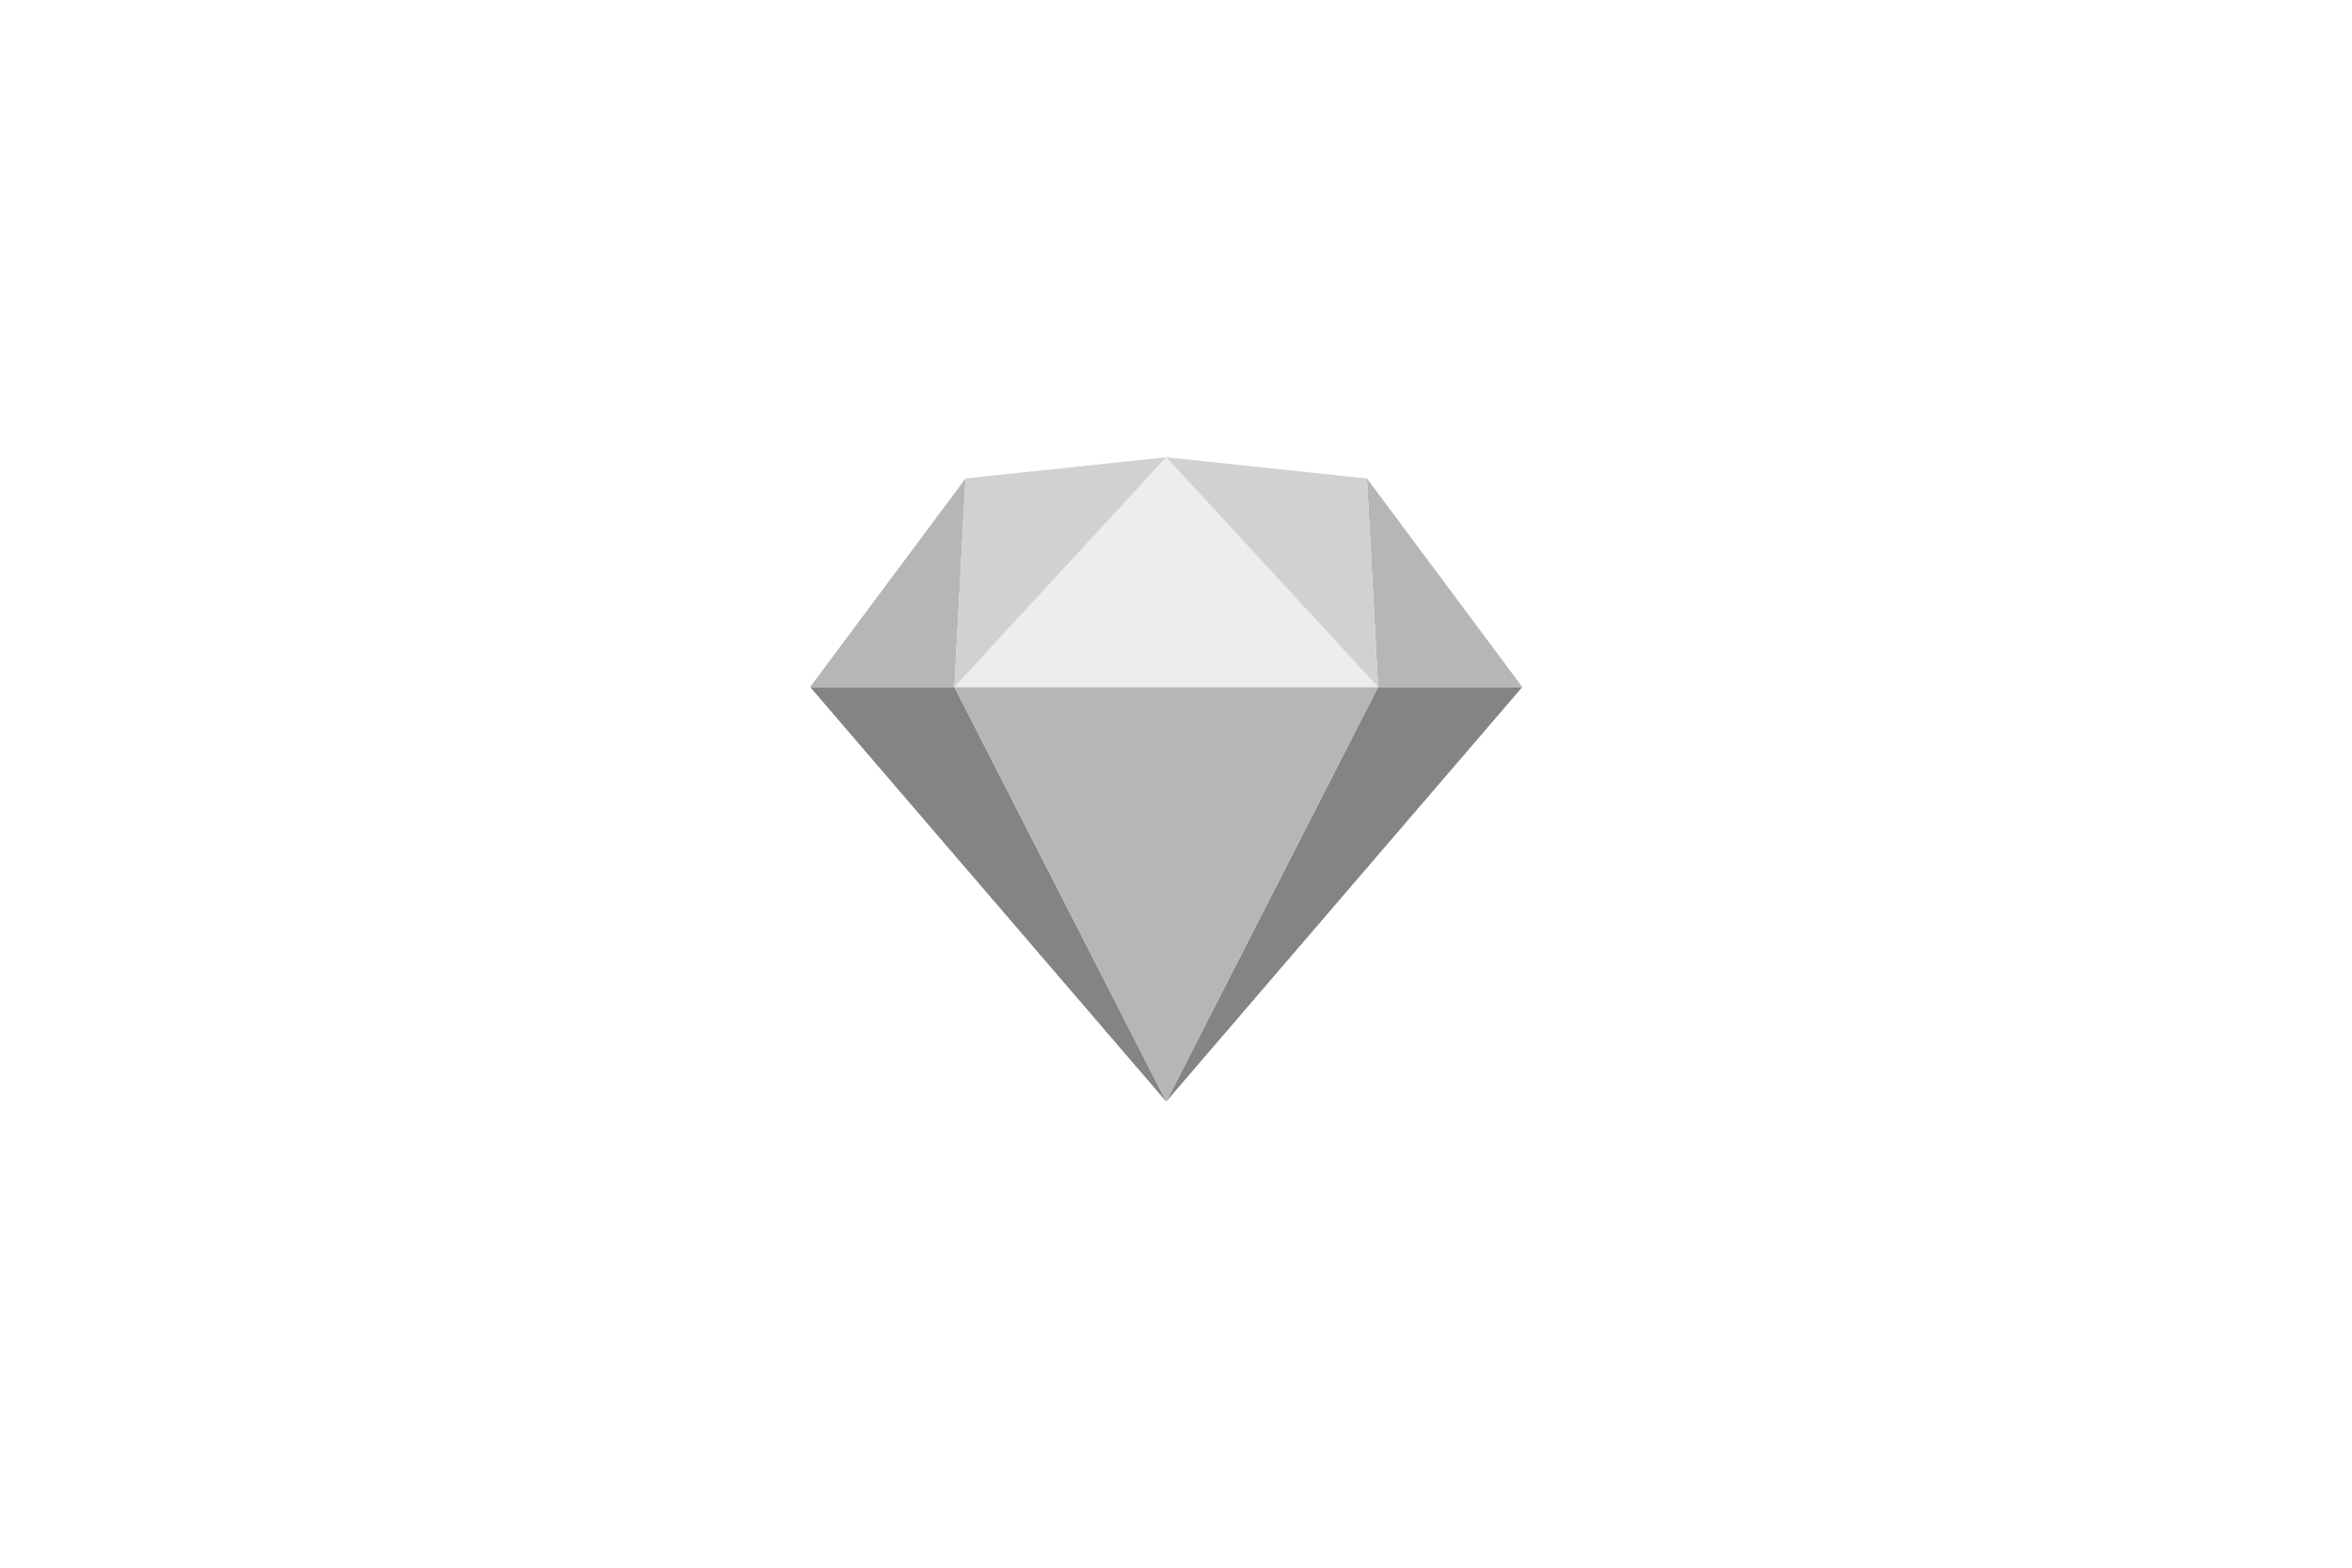
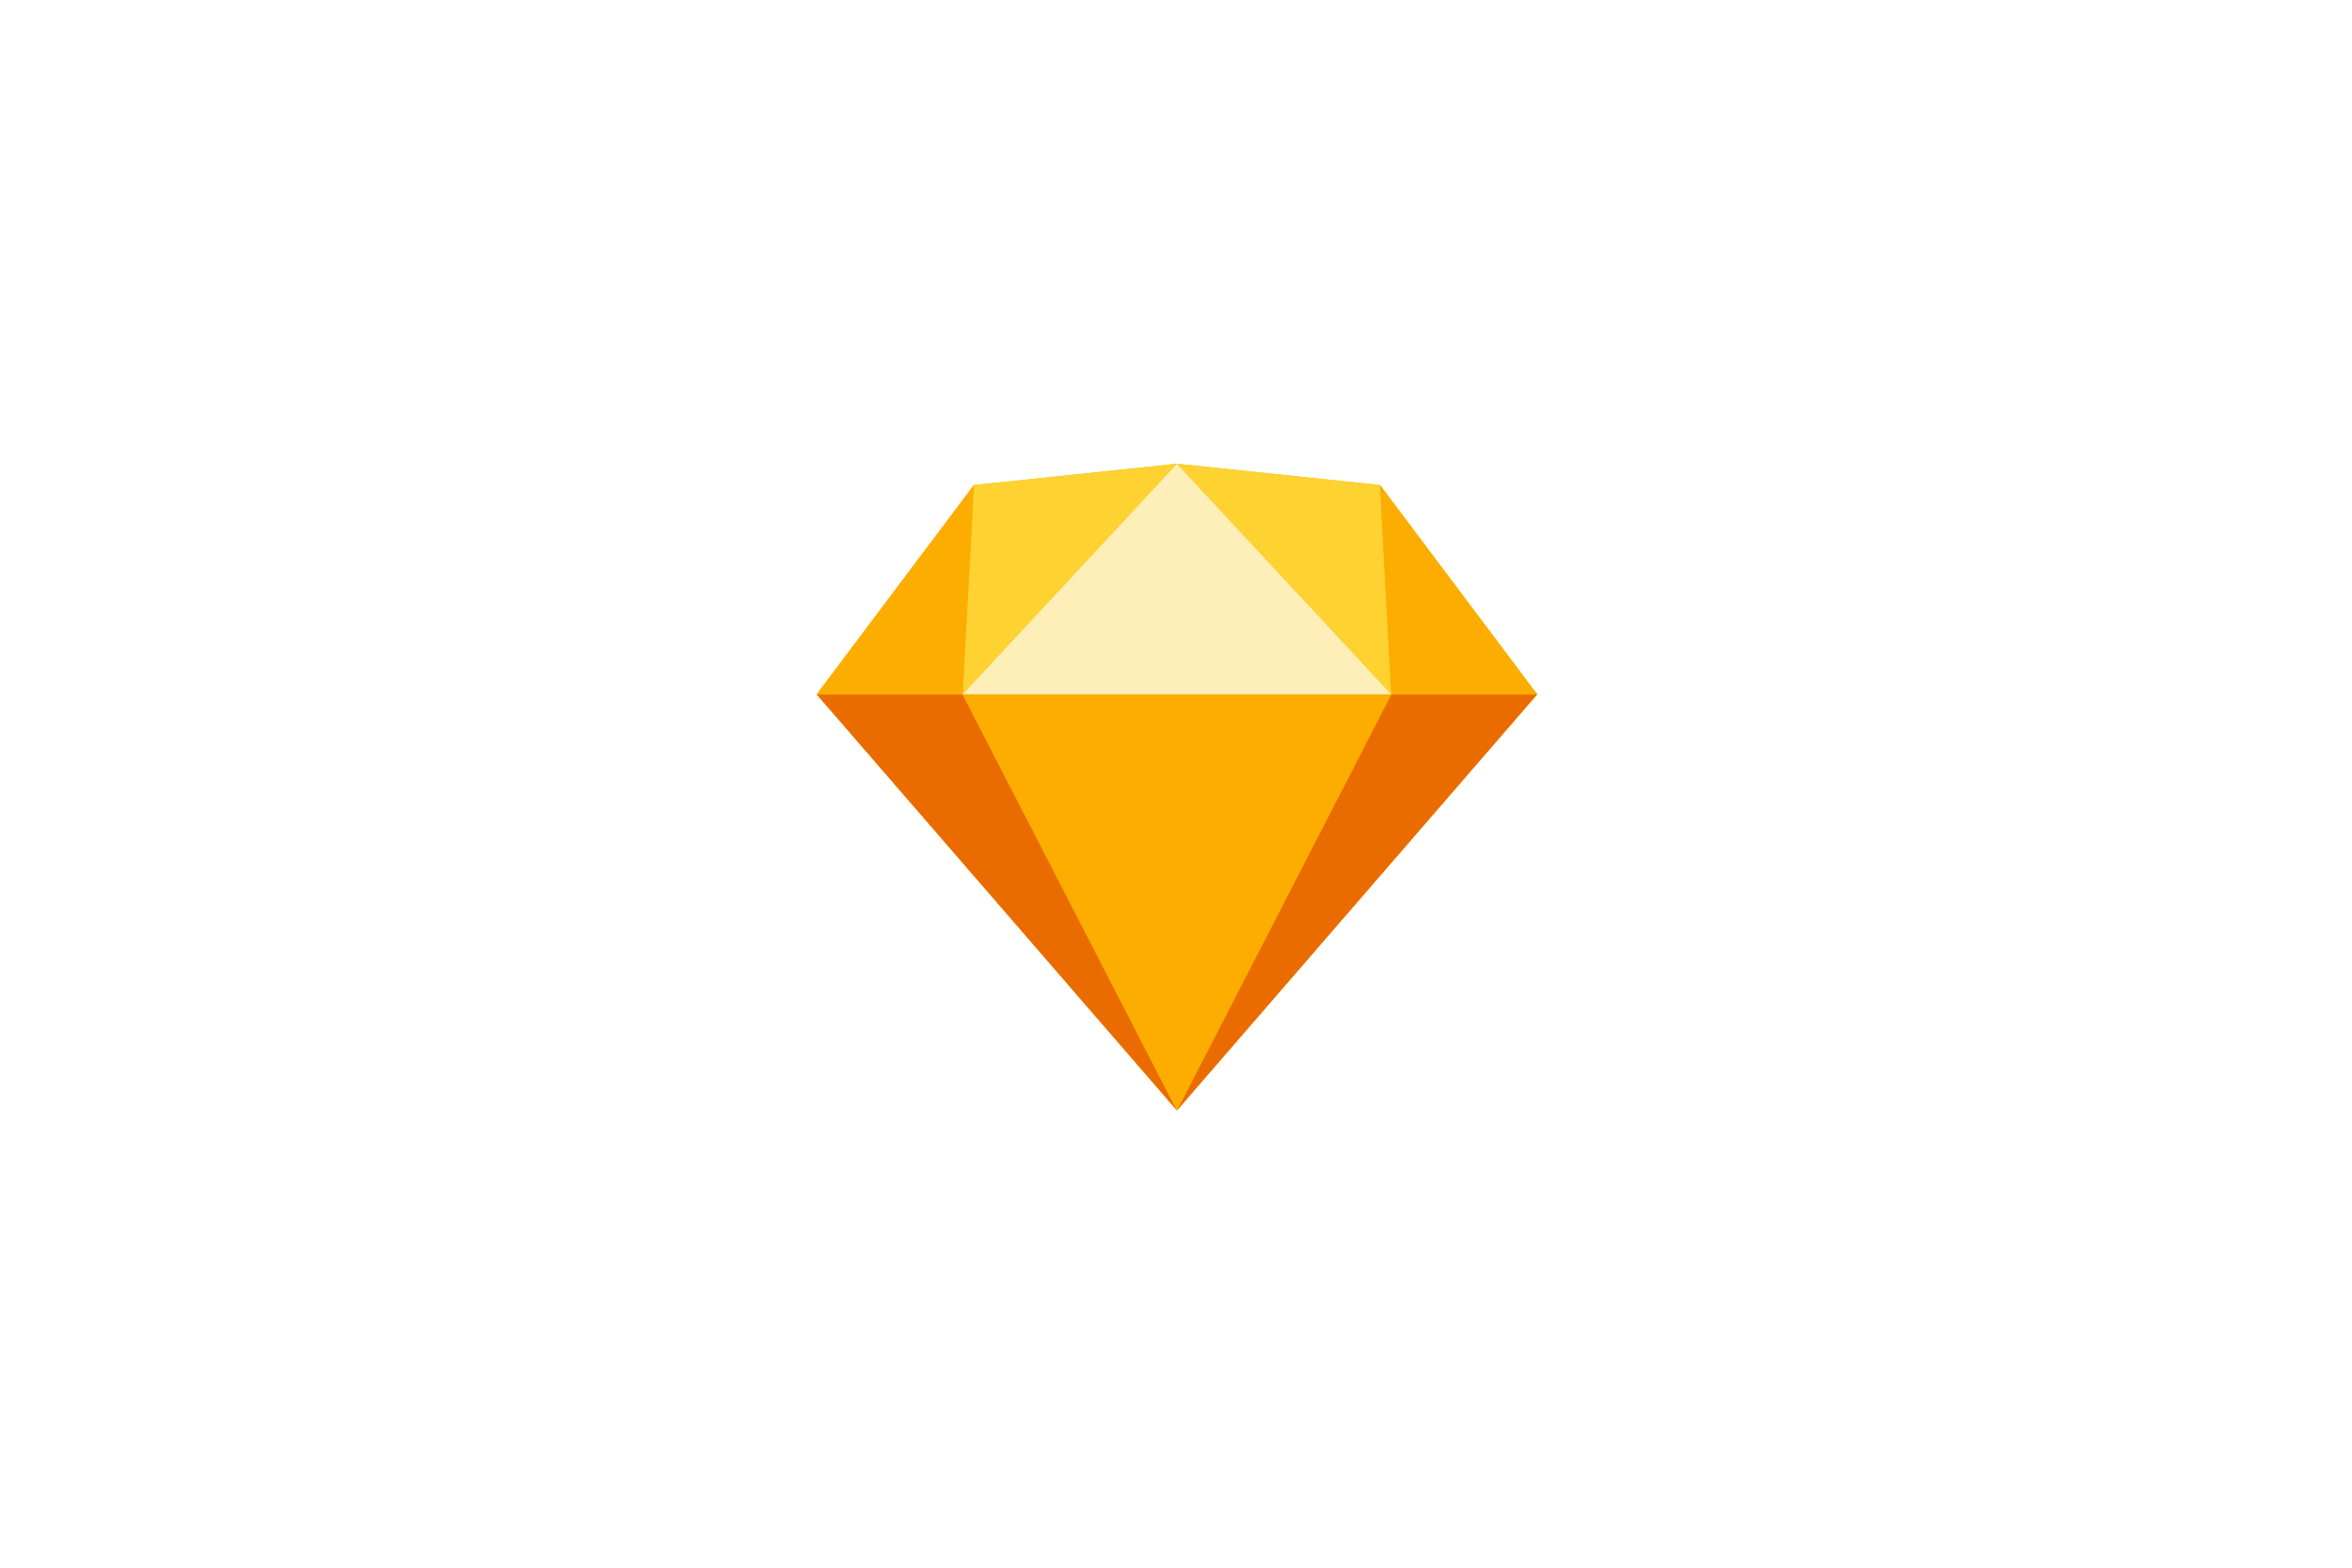
- <svg xmlns="http://www.w3.org/2000/svg" xmlns:xlink="http://www.w3.org/1999/xlink" width="360" height="240" viewBox="0 0 360 240">
-   <defs>
-     <polygon id="sketch-a" points="146.077 105.176 178.505 168.646 124 105.176" />
-     <polygon id="sketch-b" points="210.932 105.176 178.505 168.646 233.009 105.176" />
-     <polygon id="sketch-c" points="146.077 105.176 210.932 105.176 178.505 168.646" />
-     <polygon id="sketch-d" points="233.009 105.176 209.225 73.248 210.932 105.176" />
-     <polygon id="sketch-e" points="124 105.176 147.784 73.248 146.077 105.176" />
-     <polygon id="sketch-f" points="178.505 70 146.077 105.176 210.932 105.176" />
-     <polygon id="sketch-g" points="178.505 70 147.784 73.248 146.077 105.176" />
-     <polygon id="sketch-h" points="178.505 70 209.225 73.248 210.932 105.176" />
-   </defs>
-   <g fill="none" fill-rule="evenodd">
-     <use fill="#848484" xlink:href="#sketch-a" />
-     <use fill="#848484" xlink:href="#sketch-b" />
-     <use fill="#B6B6B6" xlink:href="#sketch-c" />
-     <use fill="#B6B6B6" xlink:href="#sketch-d" />
-     <use fill="#B6B6B6" xlink:href="#sketch-e" />
-     <use fill="#EDEDED" xlink:href="#sketch-f" />
-     <use fill="#D1D1D1" xlink:href="#sketch-g" />
-     <use fill="#D1D1D1" xlink:href="#sketch-h" />
+ <svg xmlns="http://www.w3.org/2000/svg" width="360" height="240" viewBox="0 0 360 240">
+   <g fill="none" transform="translate(125 71)">
+     <polygon fill="#FDB300" points="24.063 3.259 55.144 0 86.226 3.259 110.289 35.302 55.144 99 0 35.302" />
+     <path fill="#EA6C00" d="M22.336,35.302 L55.144,99 L0,35.302 M87.953,35.302 L55.145,99 L110.289,35.302" />
+     <polyline fill="#FDAD00" points="22.336 35.302 87.952 35.302 55.144 99" />
+     <path fill="#FDD231" d="M55.144,0 L24.063,3.259 L22.336,35.302 M55.145,0 L86.226,3.259 L87.953,35.302" />
+     <path fill="#FDAD00" d="M110.289,35.302 L86.226,3.259 L87.953,35.302 M0,35.302 L24.063,3.259 L22.336,35.302" />
+     <polyline fill="#FEEEB7" points="55.144 0 22.336 35.302 87.952 35.302" />
  </g>
</svg>
